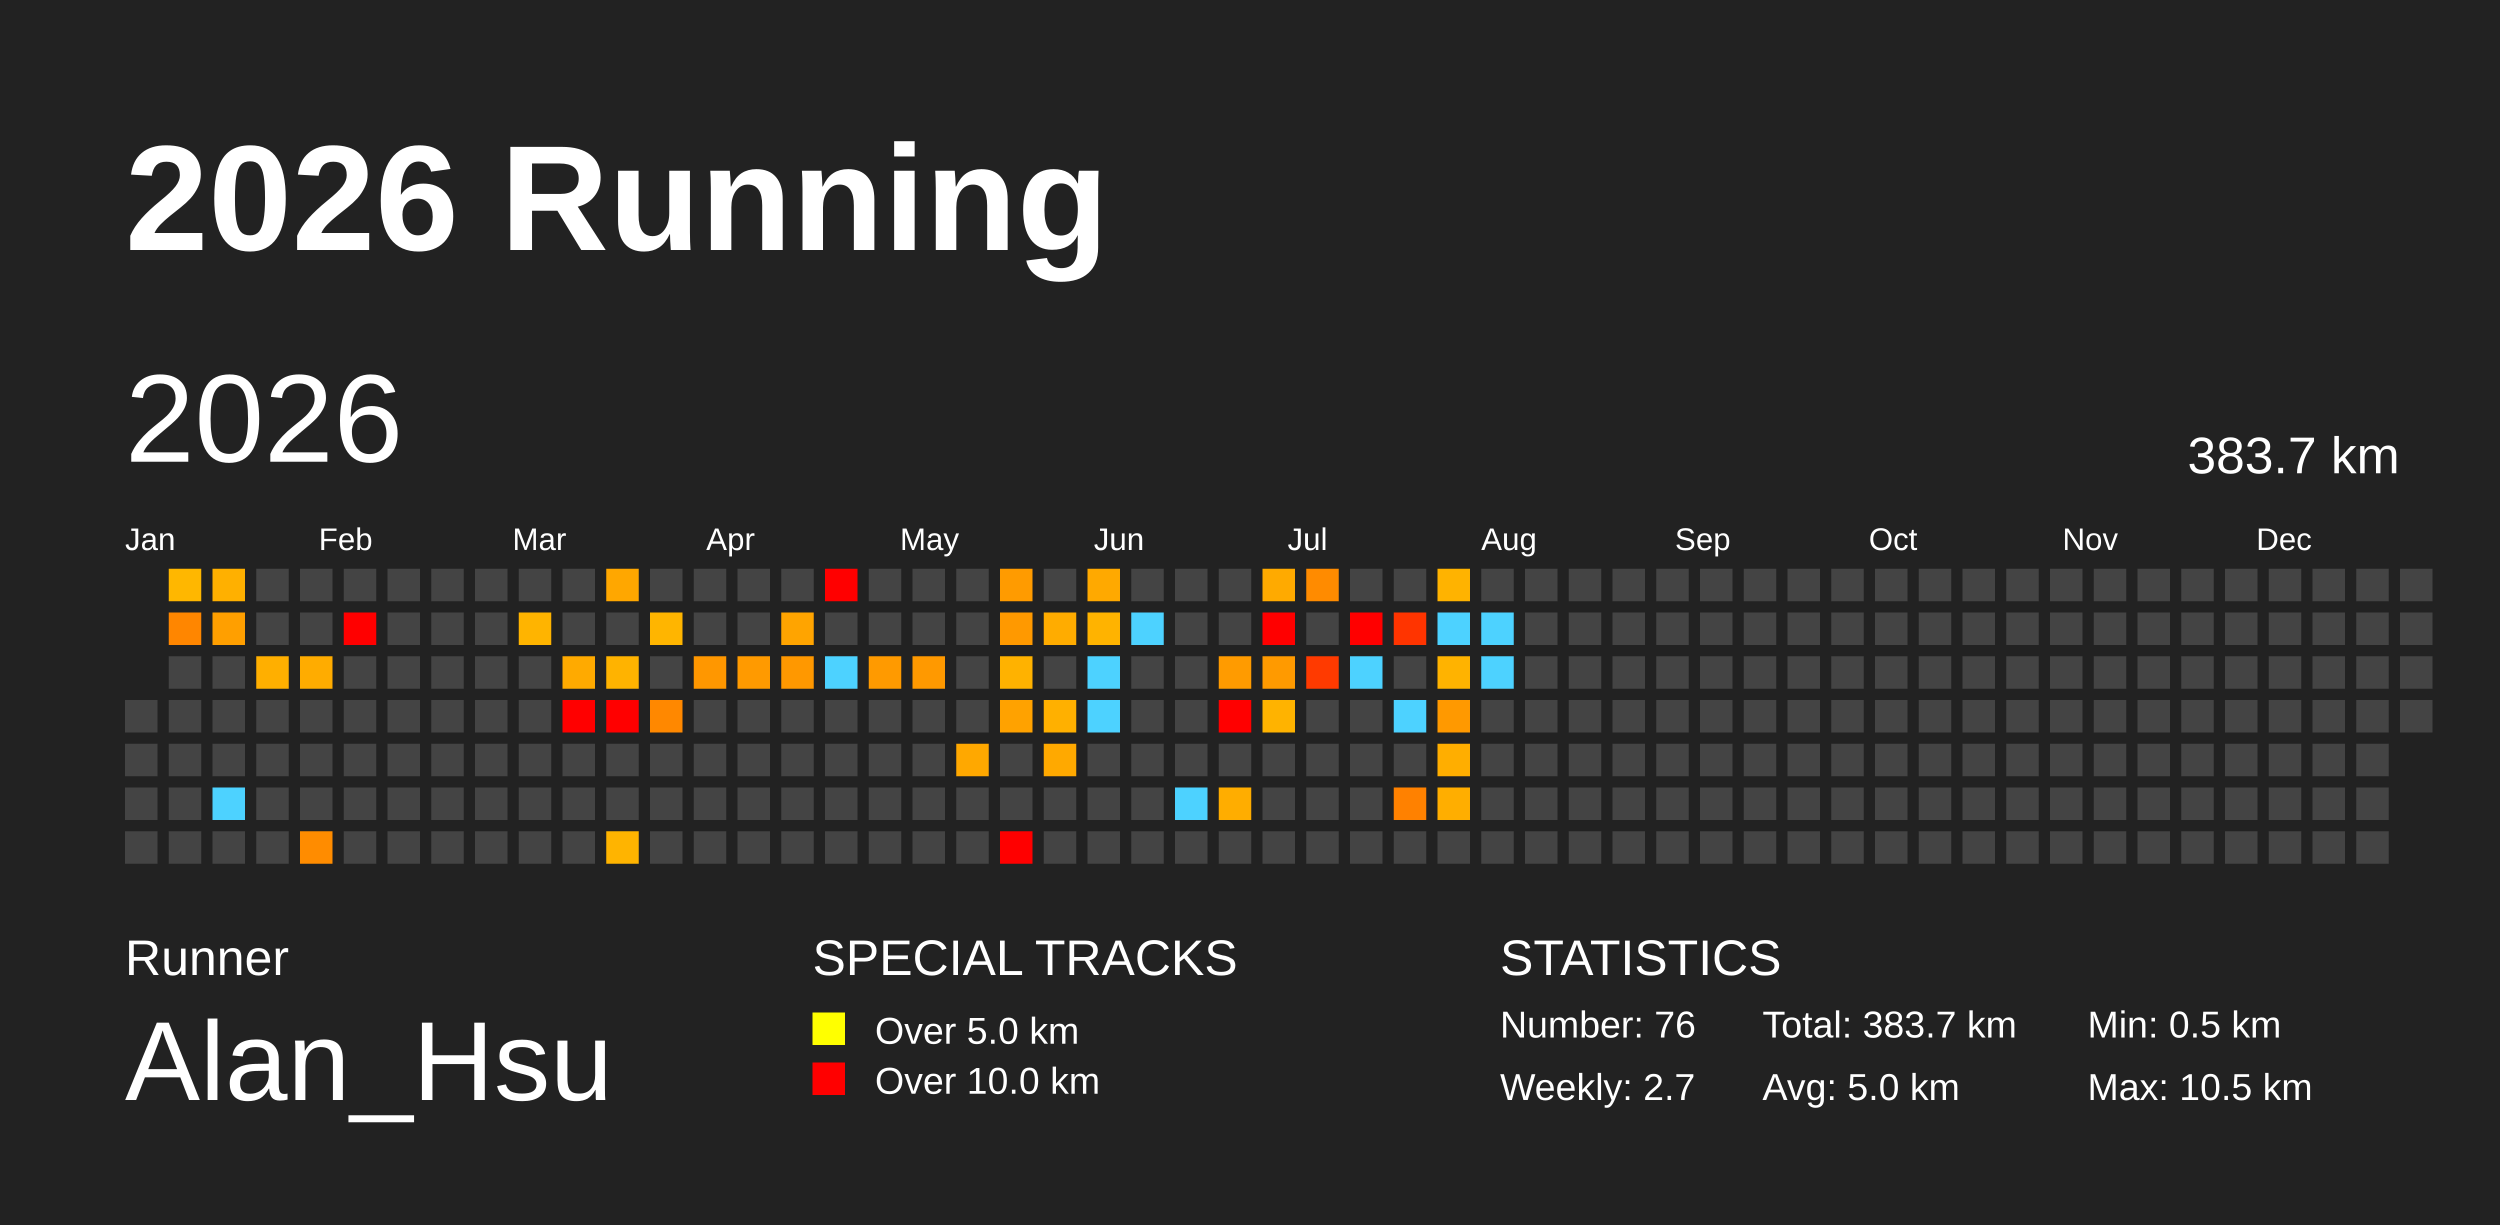
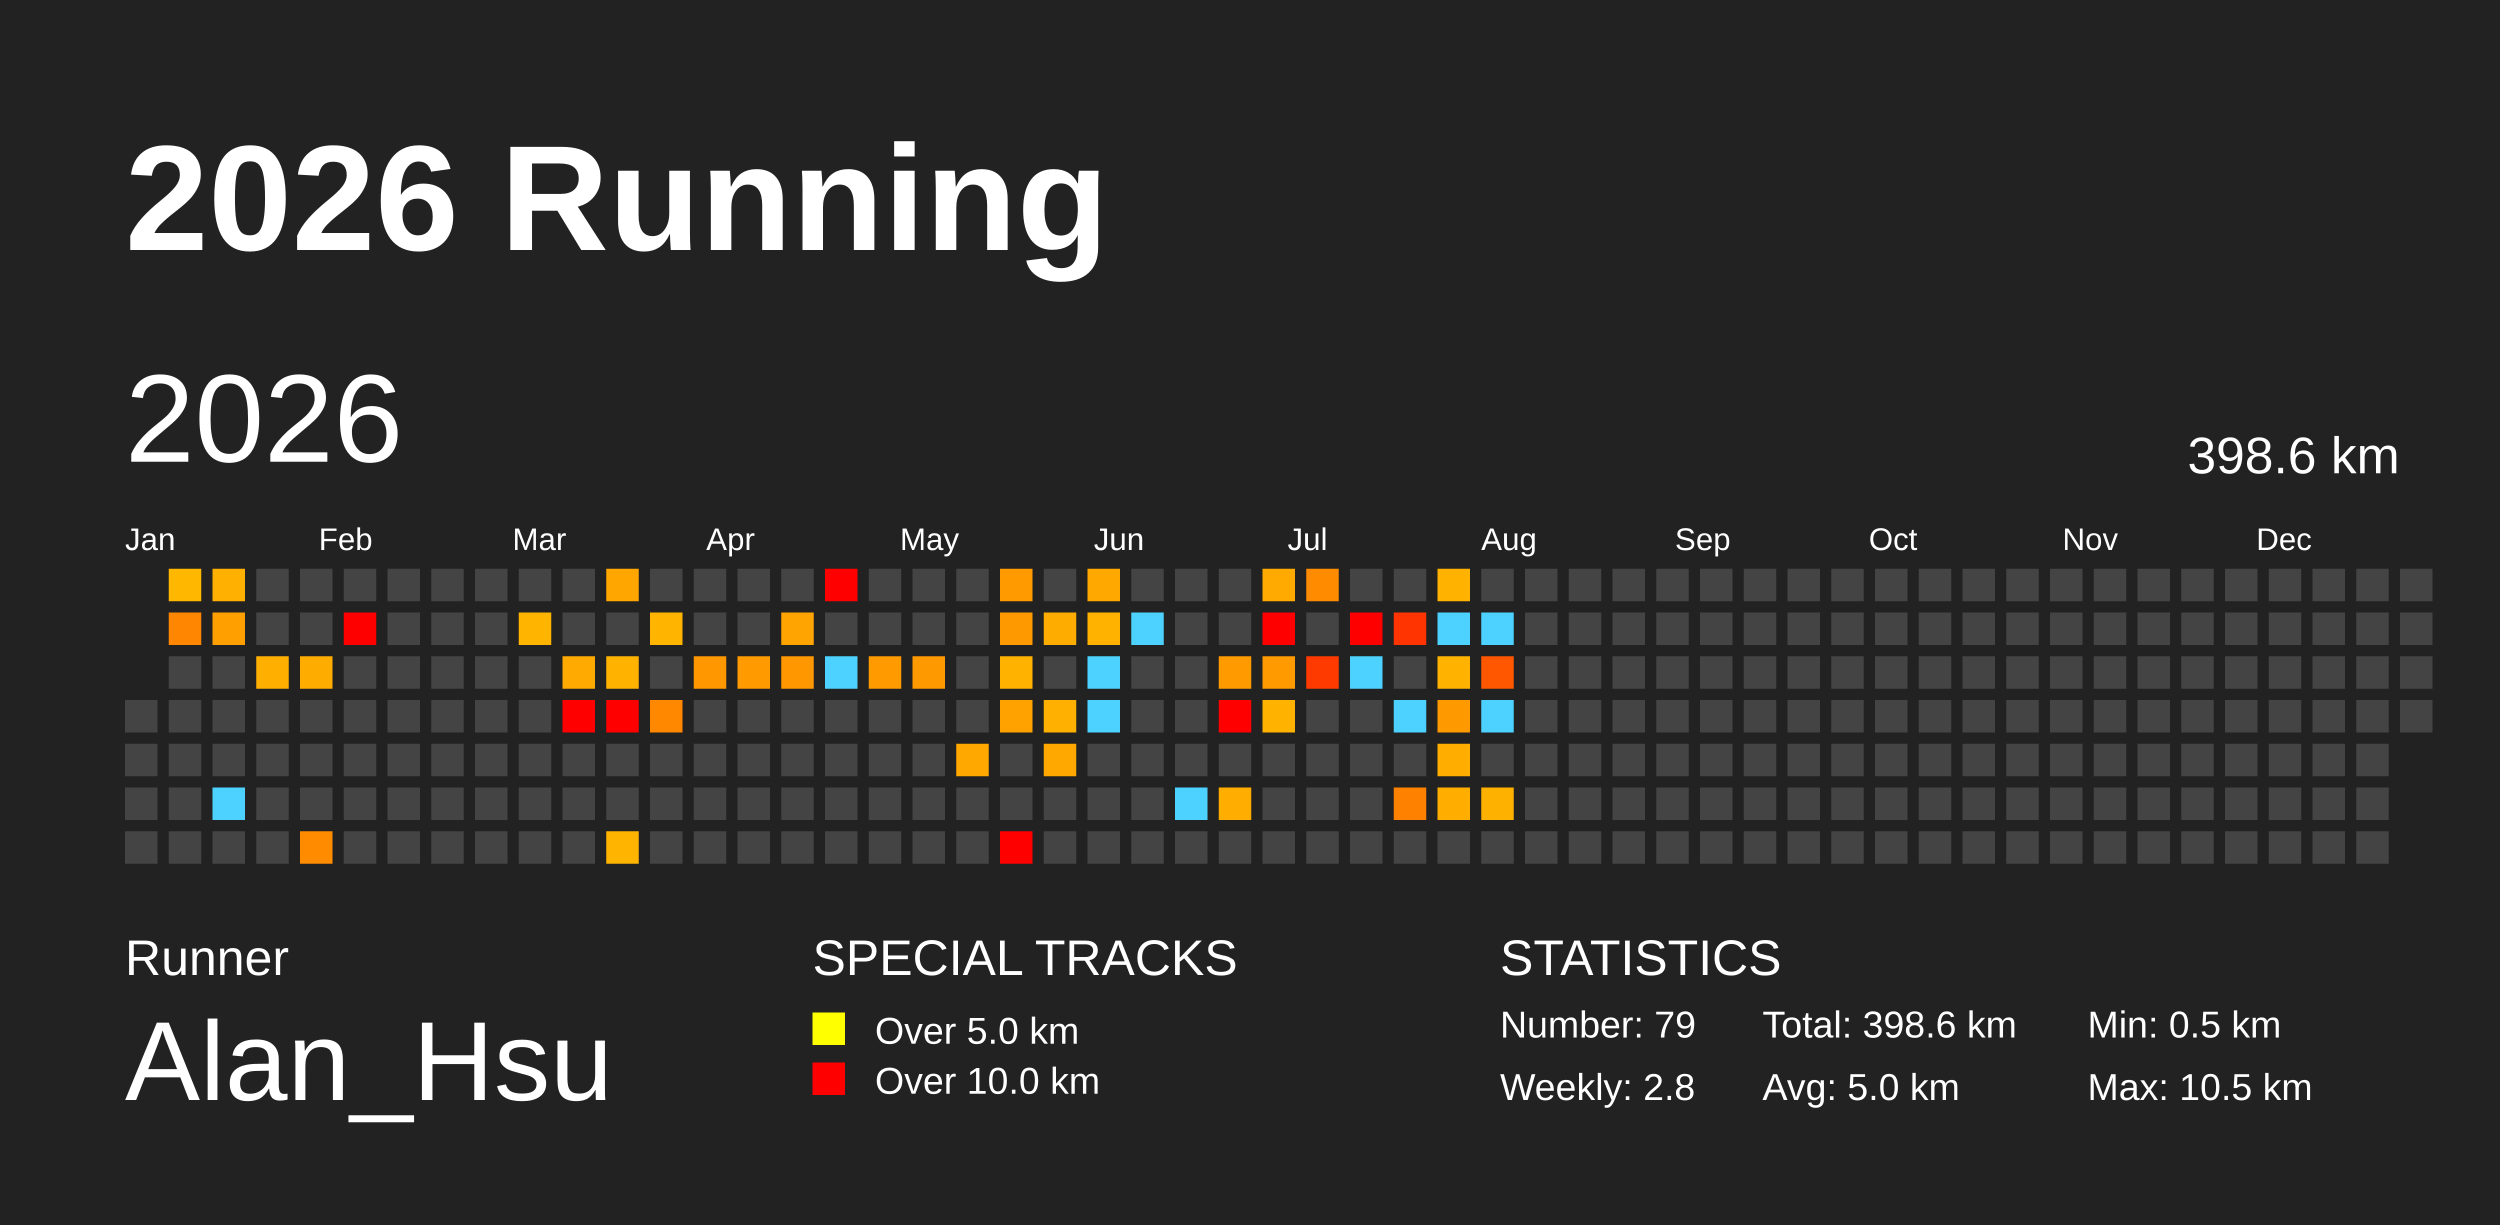
<svg xmlns="http://www.w3.org/2000/svg" baseProfile="full" height="98mm" version="1.1" viewBox="0,0,200,98" width="200mm">
  <defs />
  <rect fill="#222222" height="98" width="200" x="0" y="0" />
  <text fill="#FFFFFF" style="font-size:12px; font-family:Arial; font-weight:bold;" x="10" y="20">2026 Running</text>
  <text fill="#FFFFFF" style="font-size:4px; font-family:Arial" x="10" y="78">Runner</text>
  <text fill="#FFFFFF" style="font-size:9px; font-family:Arial" x="10" y="88">Alan_Hsu</text>
  <text fill="#FFFFFF" style="font-size:4px; font-family:Arial" x="65" y="78">SPECIAL TRACKS</text>
  <rect fill="yellow" height="2.6" width="2.6" x="65" y="81" />
  <text fill="#FFFFFF" style="font-size:3px; font-family:Arial" x="70" y="83.5">Over 5.0 km</text>
  <rect fill="red" height="2.6" width="2.6" x="65" y="85" />
  <text fill="#FFFFFF" style="font-size:3px; font-family:Arial" x="70" y="87.5">Over 10.0 km</text>
  <text fill="#FFFFFF" style="font-size:4px; font-family:Arial" x="120" y="78">STATISTICS</text>
-   <text fill="#FFFFFF" style="font-size:3px; font-family:Arial" x="120" y="83">Number: 76</text>
-   <text fill="#FFFFFF" style="font-size:3px; font-family:Arial" x="120" y="88">Weekly: 2.7</text>
-   <text fill="#FFFFFF" style="font-size:3px; font-family:Arial" x="141" y="83">Total: 383.7 km</text>
+   <text fill="#FFFFFF" style="font-size:3px; font-family:Arial" x="120" y="83">Number: 79</text>
+   <text fill="#FFFFFF" style="font-size:3px; font-family:Arial" x="120" y="88">Weekly: 2.8</text>
+   <text fill="#FFFFFF" style="font-size:3px; font-family:Arial" x="141" y="83">Total: 398.6 km</text>
  <text fill="#FFFFFF" style="font-size:3px; font-family:Arial" x="141" y="88">Avg: 5.0 km</text>
  <text fill="#FFFFFF" style="font-size:3px; font-family:Arial" x="167" y="83">Min: 0.5 km</text>
  <text fill="#FFFFFF" style="font-size:3px; font-family:Arial" x="167" y="88">Max: 10.5 km</text>
  <text dominant-baseline="hanging" fill="#FFFFFF" style="font-size:10.0px; font-family:Arial;" x="10" y="30">2026</text>
-   <text dominant-baseline="hanging" fill="#FFFFFF" style="font-size:4.125px; font-family:Arial;" x="175" y="35">383.7 km</text>
+   <text dominant-baseline="hanging" fill="#FFFFFF" style="font-size:4.125px; font-family:Arial;" x="175" y="35">398.6 km</text>
  <text fill="#FFFFFF" style="font-size:2.5px; font-family:Arial" x="10.0" y="44">Jan</text>
  <text fill="#FFFFFF" style="font-size:2.5px; font-family:Arial" x="25.5" y="44">Feb</text>
  <text fill="#FFFFFF" style="font-size:2.5px; font-family:Arial" x="41.0" y="44">Mar</text>
  <text fill="#FFFFFF" style="font-size:2.5px; font-family:Arial" x="56.5" y="44">Apr</text>
  <text fill="#FFFFFF" style="font-size:2.5px; font-family:Arial" x="72.0" y="44">May</text>
  <text fill="#FFFFFF" style="font-size:2.5px; font-family:Arial" x="87.5" y="44">Jun</text>
  <text fill="#FFFFFF" style="font-size:2.5px; font-family:Arial" x="103.0" y="44">Jul</text>
  <text fill="#FFFFFF" style="font-size:2.5px; font-family:Arial" x="118.5" y="44">Aug</text>
  <text fill="#FFFFFF" style="font-size:2.5px; font-family:Arial" x="134.0" y="44">Sep</text>
  <text fill="#FFFFFF" style="font-size:2.5px; font-family:Arial" x="149.5" y="44">Oct</text>
  <text fill="#FFFFFF" style="font-size:2.5px; font-family:Arial" x="165.0" y="44">Nov</text>
  <text fill="#FFFFFF" style="font-size:2.5px; font-family:Arial" x="180.5" y="44">Dec</text>
  <rect fill="#444444" height="2.6" width="2.6" x="10.0" y="56.0" />
  <rect fill="#444444" height="2.6" width="2.6" x="10.0" y="59.5" />
  <rect fill="#444444" height="2.6" width="2.6" x="10.0" y="63.0" />
  <rect fill="#444444" height="2.6" width="2.6" x="10.0" y="66.5" />
  <rect fill="#ffb700" height="2.6" width="2.6" x="13.5" y="45.5" />
  <rect fill="#ff8600" height="2.6" width="2.6" x="13.5" y="49.0" />
  <rect fill="#444444" height="2.6" width="2.6" x="13.5" y="52.5" />
  <rect fill="#444444" height="2.6" width="2.6" x="13.5" y="56.0" />
  <rect fill="#444444" height="2.6" width="2.6" x="13.5" y="59.5" />
  <rect fill="#444444" height="2.6" width="2.6" x="13.5" y="63.0" />
  <rect fill="#444444" height="2.6" width="2.6" x="13.5" y="66.5" />
  <rect fill="#ffb000" height="2.6" width="2.6" x="17.0" y="45.5" />
  <rect fill="#ff9f00" height="2.6" width="2.6" x="17.0" y="49.0" />
  <rect fill="#444444" height="2.6" width="2.6" x="17.0" y="52.5" />
  <rect fill="#444444" height="2.6" width="2.6" x="17.0" y="56.0" />
  <rect fill="#444444" height="2.6" width="2.6" x="17.0" y="59.5" />
  <rect fill="#4dd2ff" height="2.6" width="2.6" x="17.0" y="63.0" />
  <rect fill="#444444" height="2.6" width="2.6" x="17.0" y="66.5" />
  <rect fill="#444444" height="2.6" width="2.6" x="20.5" y="45.5" />
  <rect fill="#444444" height="2.6" width="2.6" x="20.5" y="49.0" />
  <rect fill="#ffaf00" height="2.6" width="2.6" x="20.5" y="52.5" />
  <rect fill="#444444" height="2.6" width="2.6" x="20.5" y="56.0" />
  <rect fill="#444444" height="2.6" width="2.6" x="20.5" y="59.5" />
  <rect fill="#444444" height="2.6" width="2.6" x="20.5" y="63.0" />
  <rect fill="#444444" height="2.6" width="2.6" x="20.5" y="66.5" />
  <rect fill="#444444" height="2.6" width="2.6" x="24.0" y="45.5" />
  <rect fill="#444444" height="2.6" width="2.6" x="24.0" y="49.0" />
  <rect fill="#ffac00" height="2.6" width="2.6" x="24.0" y="52.5" />
  <rect fill="#444444" height="2.6" width="2.6" x="24.0" y="56.0" />
  <rect fill="#444444" height="2.6" width="2.6" x="24.0" y="59.5" />
  <rect fill="#444444" height="2.6" width="2.6" x="24.0" y="63.0" />
  <rect fill="#ff8c00" height="2.6" width="2.6" x="24.0" y="66.5" />
  <rect fill="#444444" height="2.6" width="2.6" x="27.5" y="45.5" />
  <rect fill="red" height="2.6" width="2.6" x="27.5" y="49.0" />
  <rect fill="#444444" height="2.6" width="2.6" x="27.5" y="52.5" />
  <rect fill="#444444" height="2.6" width="2.6" x="27.5" y="56.0" />
  <rect fill="#444444" height="2.6" width="2.6" x="27.5" y="59.5" />
  <rect fill="#444444" height="2.6" width="2.6" x="27.5" y="63.0" />
  <rect fill="#444444" height="2.6" width="2.6" x="27.5" y="66.5" />
  <rect fill="#444444" height="2.6" width="2.6" x="31.0" y="45.5" />
  <rect fill="#444444" height="2.6" width="2.6" x="31.0" y="49.0" />
  <rect fill="#444444" height="2.6" width="2.6" x="31.0" y="52.5" />
  <rect fill="#444444" height="2.6" width="2.6" x="31.0" y="56.0" />
  <rect fill="#444444" height="2.6" width="2.6" x="31.0" y="59.5" />
  <rect fill="#444444" height="2.6" width="2.6" x="31.0" y="63.0" />
  <rect fill="#444444" height="2.6" width="2.6" x="31.0" y="66.5" />
  <rect fill="#444444" height="2.6" width="2.6" x="34.5" y="45.5" />
  <rect fill="#444444" height="2.6" width="2.6" x="34.5" y="49.0" />
  <rect fill="#444444" height="2.6" width="2.6" x="34.5" y="52.5" />
  <rect fill="#444444" height="2.6" width="2.6" x="34.5" y="56.0" />
  <rect fill="#444444" height="2.6" width="2.6" x="34.5" y="59.5" />
  <rect fill="#444444" height="2.6" width="2.6" x="34.5" y="63.0" />
  <rect fill="#444444" height="2.6" width="2.6" x="34.5" y="66.5" />
  <rect fill="#444444" height="2.6" width="2.6" x="38.0" y="45.5" />
  <rect fill="#444444" height="2.6" width="2.6" x="38.0" y="49.0" />
  <rect fill="#444444" height="2.6" width="2.6" x="38.0" y="52.5" />
  <rect fill="#444444" height="2.6" width="2.6" x="38.0" y="56.0" />
  <rect fill="#444444" height="2.6" width="2.6" x="38.0" y="59.5" />
  <rect fill="#444444" height="2.6" width="2.6" x="38.0" y="63.0" />
  <rect fill="#444444" height="2.6" width="2.6" x="38.0" y="66.5" />
  <rect fill="#444444" height="2.6" width="2.6" x="41.5" y="45.5" />
  <rect fill="#ffb400" height="2.6" width="2.6" x="41.5" y="49.0" />
  <rect fill="#444444" height="2.6" width="2.6" x="41.5" y="52.5" />
  <rect fill="#444444" height="2.6" width="2.6" x="41.5" y="56.0" />
  <rect fill="#444444" height="2.6" width="2.6" x="41.5" y="59.5" />
  <rect fill="#444444" height="2.6" width="2.6" x="41.5" y="63.0" />
  <rect fill="#444444" height="2.6" width="2.6" x="41.5" y="66.5" />
  <rect fill="#444444" height="2.6" width="2.6" x="45.0" y="45.5" />
  <rect fill="#444444" height="2.6" width="2.6" x="45.0" y="49.0" />
  <rect fill="#ffaa00" height="2.6" width="2.6" x="45.0" y="52.5" />
  <rect fill="red" height="2.6" width="2.6" x="45.0" y="56.0" />
  <rect fill="#444444" height="2.6" width="2.6" x="45.0" y="59.5" />
  <rect fill="#444444" height="2.6" width="2.6" x="45.0" y="63.0" />
  <rect fill="#444444" height="2.6" width="2.6" x="45.0" y="66.5" />
  <rect fill="#ffa700" height="2.6" width="2.6" x="48.5" y="45.5" />
  <rect fill="#444444" height="2.6" width="2.6" x="48.5" y="49.0" />
  <rect fill="#ffb300" height="2.6" width="2.6" x="48.5" y="52.5" />
  <rect fill="red" height="2.6" width="2.6" x="48.5" y="56.0" />
  <rect fill="#444444" height="2.6" width="2.6" x="48.5" y="59.5" />
  <rect fill="#444444" height="2.6" width="2.6" x="48.5" y="63.0" />
  <rect fill="#ffb400" height="2.6" width="2.6" x="48.5" y="66.5" />
  <rect fill="#444444" height="2.6" width="2.6" x="52.0" y="45.5" />
  <rect fill="#ffb500" height="2.6" width="2.6" x="52.0" y="49.0" />
  <rect fill="#444444" height="2.6" width="2.6" x="52.0" y="52.5" />
  <rect fill="#ff8800" height="2.6" width="2.6" x="52.0" y="56.0" />
  <rect fill="#444444" height="2.6" width="2.6" x="52.0" y="59.5" />
  <rect fill="#444444" height="2.6" width="2.6" x="52.0" y="63.0" />
  <rect fill="#444444" height="2.6" width="2.6" x="52.0" y="66.5" />
  <rect fill="#444444" height="2.6" width="2.6" x="55.5" y="45.5" />
  <rect fill="#444444" height="2.6" width="2.6" x="55.5" y="49.0" />
  <rect fill="#ff9700" height="2.6" width="2.6" x="55.5" y="52.5" />
  <rect fill="#444444" height="2.6" width="2.6" x="55.5" y="56.0" />
  <rect fill="#444444" height="2.6" width="2.6" x="55.5" y="59.5" />
  <rect fill="#444444" height="2.6" width="2.6" x="55.5" y="63.0" />
  <rect fill="#444444" height="2.6" width="2.6" x="55.5" y="66.5" />
  <rect fill="#444444" height="2.6" width="2.6" x="59.0" y="45.5" />
  <rect fill="#444444" height="2.6" width="2.6" x="59.0" y="49.0" />
  <rect fill="#ff9a00" height="2.6" width="2.6" x="59.0" y="52.5" />
  <rect fill="#444444" height="2.6" width="2.6" x="59.0" y="56.0" />
  <rect fill="#444444" height="2.6" width="2.6" x="59.0" y="59.5" />
  <rect fill="#444444" height="2.6" width="2.6" x="59.0" y="63.0" />
  <rect fill="#444444" height="2.6" width="2.6" x="59.0" y="66.5" />
  <rect fill="#444444" height="2.6" width="2.6" x="62.5" y="45.5" />
  <rect fill="#ffa400" height="2.6" width="2.6" x="62.5" y="49.0" />
  <rect fill="#ff9800" height="2.6" width="2.6" x="62.5" y="52.5" />
  <rect fill="#444444" height="2.6" width="2.6" x="62.5" y="56.0" />
  <rect fill="#444444" height="2.6" width="2.6" x="62.5" y="59.5" />
  <rect fill="#444444" height="2.6" width="2.6" x="62.5" y="63.0" />
  <rect fill="#444444" height="2.6" width="2.6" x="62.5" y="66.5" />
  <rect fill="red" height="2.6" width="2.6" x="66.0" y="45.5" />
  <rect fill="#444444" height="2.6" width="2.6" x="66.0" y="49.0" />
  <rect fill="#4dd2ff" height="2.6" width="2.6" x="66.0" y="52.5" />
  <rect fill="#444444" height="2.6" width="2.6" x="66.0" y="56.0" />
  <rect fill="#444444" height="2.6" width="2.6" x="66.0" y="59.5" />
  <rect fill="#444444" height="2.6" width="2.6" x="66.0" y="63.0" />
  <rect fill="#444444" height="2.6" width="2.6" x="66.0" y="66.5" />
  <rect fill="#444444" height="2.6" width="2.6" x="69.5" y="45.5" />
  <rect fill="#444444" height="2.6" width="2.6" x="69.5" y="49.0" />
  <rect fill="#ff9a00" height="2.6" width="2.6" x="69.5" y="52.5" />
  <rect fill="#444444" height="2.6" width="2.6" x="69.5" y="56.0" />
  <rect fill="#444444" height="2.6" width="2.6" x="69.5" y="59.5" />
  <rect fill="#444444" height="2.6" width="2.6" x="69.5" y="63.0" />
  <rect fill="#444444" height="2.6" width="2.6" x="69.5" y="66.5" />
  <rect fill="#444444" height="2.6" width="2.6" x="73.0" y="45.5" />
  <rect fill="#444444" height="2.6" width="2.6" x="73.0" y="49.0" />
  <rect fill="#ff9900" height="2.6" width="2.6" x="73.0" y="52.5" />
  <rect fill="#444444" height="2.6" width="2.6" x="73.0" y="56.0" />
  <rect fill="#444444" height="2.6" width="2.6" x="73.0" y="59.5" />
  <rect fill="#444444" height="2.6" width="2.6" x="73.0" y="63.0" />
  <rect fill="#444444" height="2.6" width="2.6" x="73.0" y="66.5" />
  <rect fill="#444444" height="2.6" width="2.6" x="76.5" y="45.5" />
  <rect fill="#444444" height="2.6" width="2.6" x="76.5" y="49.0" />
  <rect fill="#444444" height="2.6" width="2.6" x="76.5" y="52.5" />
  <rect fill="#444444" height="2.6" width="2.6" x="76.5" y="56.0" />
  <rect fill="#ffa800" height="2.6" width="2.6" x="76.5" y="59.5" />
  <rect fill="#444444" height="2.6" width="2.6" x="76.5" y="63.0" />
  <rect fill="#444444" height="2.6" width="2.6" x="76.5" y="66.5" />
  <rect fill="#ff9b00" height="2.6" width="2.6" x="80.0" y="45.5" />
  <rect fill="#ff9900" height="2.6" width="2.6" x="80.0" y="49.0" />
  <rect fill="#ffb200" height="2.6" width="2.6" x="80.0" y="52.5" />
  <rect fill="#ffa200" height="2.6" width="2.6" x="80.0" y="56.0" />
  <rect fill="#444444" height="2.6" width="2.6" x="80.0" y="59.5" />
  <rect fill="#444444" height="2.6" width="2.6" x="80.0" y="63.0" />
  <rect fill="red" height="2.6" width="2.6" x="80.0" y="66.5" />
  <rect fill="#444444" height="2.6" width="2.6" x="83.5" y="45.5" />
  <rect fill="#ffac00" height="2.6" width="2.6" x="83.5" y="49.0" />
  <rect fill="#444444" height="2.6" width="2.6" x="83.5" y="52.5" />
  <rect fill="#ffb000" height="2.6" width="2.6" x="83.5" y="56.0" />
  <rect fill="#ffa900" height="2.6" width="2.6" x="83.5" y="59.5" />
  <rect fill="#444444" height="2.6" width="2.6" x="83.5" y="63.0" />
  <rect fill="#444444" height="2.6" width="2.6" x="83.5" y="66.5" />
  <rect fill="#ffa900" height="2.6" width="2.6" x="87.0" y="45.5" />
  <rect fill="#ffb300" height="2.6" width="2.6" x="87.0" y="49.0" />
  <rect fill="#4dd2ff" height="2.6" width="2.6" x="87.0" y="52.5" />
  <rect fill="#4dd2ff" height="2.6" width="2.6" x="87.0" y="56.0" />
  <rect fill="#444444" height="2.6" width="2.6" x="87.0" y="59.5" />
  <rect fill="#444444" height="2.6" width="2.6" x="87.0" y="63.0" />
  <rect fill="#444444" height="2.6" width="2.6" x="87.0" y="66.5" />
  <rect fill="#444444" height="2.6" width="2.6" x="90.5" y="45.5" />
  <rect fill="#4dd2ff" height="2.6" width="2.6" x="90.5" y="49.0" />
  <rect fill="#444444" height="2.6" width="2.6" x="90.5" y="52.5" />
  <rect fill="#444444" height="2.6" width="2.6" x="90.5" y="56.0" />
  <rect fill="#444444" height="2.6" width="2.6" x="90.5" y="59.5" />
  <rect fill="#444444" height="2.6" width="2.6" x="90.5" y="63.0" />
  <rect fill="#444444" height="2.6" width="2.6" x="90.5" y="66.5" />
  <rect fill="#444444" height="2.6" width="2.6" x="94.0" y="45.5" />
  <rect fill="#444444" height="2.6" width="2.6" x="94.0" y="49.0" />
  <rect fill="#444444" height="2.6" width="2.6" x="94.0" y="52.5" />
  <rect fill="#444444" height="2.6" width="2.6" x="94.0" y="56.0" />
  <rect fill="#444444" height="2.6" width="2.6" x="94.0" y="59.5" />
  <rect fill="#4dd2ff" height="2.6" width="2.6" x="94.0" y="63.0" />
  <rect fill="#444444" height="2.6" width="2.6" x="94.0" y="66.5" />
  <rect fill="#444444" height="2.6" width="2.6" x="97.5" y="45.5" />
  <rect fill="#444444" height="2.6" width="2.6" x="97.5" y="49.0" />
  <rect fill="#ff9b00" height="2.6" width="2.6" x="97.5" y="52.5" />
  <rect fill="red" height="2.6" width="2.6" x="97.5" y="56.0" />
  <rect fill="#444444" height="2.6" width="2.6" x="97.5" y="59.5" />
  <rect fill="#ffad00" height="2.6" width="2.6" x="97.5" y="63.0" />
  <rect fill="#444444" height="2.6" width="2.6" x="97.5" y="66.5" />
  <rect fill="#ffaa00" height="2.6" width="2.6" x="101.0" y="45.5" />
  <rect fill="red" height="2.6" width="2.6" x="101.0" y="49.0" />
  <rect fill="#ff9a00" height="2.6" width="2.6" x="101.0" y="52.5" />
  <rect fill="#ffb300" height="2.6" width="2.6" x="101.0" y="56.0" />
  <rect fill="#444444" height="2.6" width="2.6" x="101.0" y="59.5" />
  <rect fill="#444444" height="2.6" width="2.6" x="101.0" y="63.0" />
  <rect fill="#444444" height="2.6" width="2.6" x="101.0" y="66.5" />
  <rect fill="#ff8b00" height="2.6" width="2.6" x="104.5" y="45.5" />
  <rect fill="#444444" height="2.6" width="2.6" x="104.5" y="49.0" />
  <rect fill="#ff3a00" height="2.6" width="2.6" x="104.5" y="52.5" />
  <rect fill="#444444" height="2.6" width="2.6" x="104.5" y="56.0" />
  <rect fill="#444444" height="2.6" width="2.6" x="104.5" y="59.5" />
  <rect fill="#444444" height="2.6" width="2.6" x="104.5" y="63.0" />
  <rect fill="#444444" height="2.6" width="2.6" x="104.5" y="66.5" />
  <rect fill="#444444" height="2.6" width="2.6" x="108.0" y="45.5" />
  <rect fill="red" height="2.6" width="2.6" x="108.0" y="49.0" />
  <rect fill="#4dd2ff" height="2.6" width="2.6" x="108.0" y="52.5" />
  <rect fill="#444444" height="2.6" width="2.6" x="108.0" y="56.0" />
  <rect fill="#444444" height="2.6" width="2.6" x="108.0" y="59.5" />
  <rect fill="#444444" height="2.6" width="2.6" x="108.0" y="63.0" />
  <rect fill="#444444" height="2.6" width="2.6" x="108.0" y="66.5" />
  <rect fill="#444444" height="2.6" width="2.6" x="111.5" y="45.5" />
  <rect fill="#ff3400" height="2.6" width="2.6" x="111.5" y="49.0" />
  <rect fill="#444444" height="2.6" width="2.6" x="111.5" y="52.5" />
  <rect fill="#4dd2ff" height="2.6" width="2.6" x="111.5" y="56.0" />
  <rect fill="#444444" height="2.6" width="2.6" x="111.5" y="59.5" />
  <rect fill="#ff8100" height="2.6" width="2.6" x="111.5" y="63.0" />
  <rect fill="#444444" height="2.6" width="2.6" x="111.5" y="66.5" />
  <rect fill="#ffb300" height="2.6" width="2.6" x="115.0" y="45.5" />
  <rect fill="#4dd2ff" height="2.6" width="2.6" x="115.0" y="49.0" />
  <rect fill="#ffb300" height="2.6" width="2.6" x="115.0" y="52.5" />
  <rect fill="#ff9900" height="2.6" width="2.6" x="115.0" y="56.0" />
  <rect fill="#ffae00" height="2.6" width="2.6" x="115.0" y="59.5" />
  <rect fill="#ffae00" height="2.6" width="2.6" x="115.0" y="63.0" />
  <rect fill="#444444" height="2.6" width="2.6" x="115.0" y="66.5" />
  <rect fill="#444444" height="2.6" width="2.6" x="118.5" y="45.5" />
  <rect fill="#4dd2ff" height="2.6" width="2.6" x="118.5" y="49.0" />
-   <rect fill="#4dd2ff" height="2.6" width="2.6" x="118.5" y="52.5" />
-   <rect fill="#444444" height="2.6" width="2.6" x="118.5" y="56.0" />
+   <rect fill="#ff5700" height="2.6" width="2.6" x="118.5" y="52.5" />
+   <rect fill="#4dd2ff" height="2.6" width="2.6" x="118.5" y="56.0" />
  <rect fill="#444444" height="2.6" width="2.6" x="118.5" y="59.5" />
-   <rect fill="#444444" height="2.6" width="2.6" x="118.5" y="63.0" />
+   <rect fill="#ffb100" height="2.6" width="2.6" x="118.5" y="63.0" />
  <rect fill="#444444" height="2.6" width="2.6" x="118.5" y="66.5" />
  <rect fill="#444444" height="2.6" width="2.6" x="122.0" y="45.5" />
  <rect fill="#444444" height="2.6" width="2.6" x="122.0" y="49.0" />
  <rect fill="#444444" height="2.6" width="2.6" x="122.0" y="52.5" />
  <rect fill="#444444" height="2.6" width="2.6" x="122.0" y="56.0" />
  <rect fill="#444444" height="2.6" width="2.6" x="122.0" y="59.5" />
  <rect fill="#444444" height="2.6" width="2.6" x="122.0" y="63.0" />
  <rect fill="#444444" height="2.6" width="2.6" x="122.0" y="66.5" />
  <rect fill="#444444" height="2.6" width="2.6" x="125.5" y="45.5" />
  <rect fill="#444444" height="2.6" width="2.6" x="125.5" y="49.0" />
  <rect fill="#444444" height="2.6" width="2.6" x="125.5" y="52.5" />
  <rect fill="#444444" height="2.6" width="2.6" x="125.5" y="56.0" />
  <rect fill="#444444" height="2.6" width="2.6" x="125.5" y="59.5" />
  <rect fill="#444444" height="2.6" width="2.6" x="125.5" y="63.0" />
  <rect fill="#444444" height="2.6" width="2.6" x="125.5" y="66.5" />
  <rect fill="#444444" height="2.6" width="2.6" x="129.0" y="45.5" />
  <rect fill="#444444" height="2.6" width="2.6" x="129.0" y="49.0" />
  <rect fill="#444444" height="2.6" width="2.6" x="129.0" y="52.5" />
  <rect fill="#444444" height="2.6" width="2.6" x="129.0" y="56.0" />
  <rect fill="#444444" height="2.6" width="2.6" x="129.0" y="59.5" />
  <rect fill="#444444" height="2.6" width="2.6" x="129.0" y="63.0" />
  <rect fill="#444444" height="2.6" width="2.6" x="129.0" y="66.5" />
  <rect fill="#444444" height="2.6" width="2.6" x="132.5" y="45.5" />
  <rect fill="#444444" height="2.6" width="2.6" x="132.5" y="49.0" />
  <rect fill="#444444" height="2.6" width="2.6" x="132.5" y="52.5" />
  <rect fill="#444444" height="2.6" width="2.6" x="132.5" y="56.0" />
  <rect fill="#444444" height="2.6" width="2.6" x="132.5" y="59.5" />
  <rect fill="#444444" height="2.6" width="2.6" x="132.5" y="63.0" />
  <rect fill="#444444" height="2.6" width="2.6" x="132.5" y="66.5" />
  <rect fill="#444444" height="2.6" width="2.6" x="136.0" y="45.5" />
  <rect fill="#444444" height="2.6" width="2.6" x="136.0" y="49.0" />
  <rect fill="#444444" height="2.6" width="2.6" x="136.0" y="52.5" />
  <rect fill="#444444" height="2.6" width="2.6" x="136.0" y="56.0" />
  <rect fill="#444444" height="2.6" width="2.6" x="136.0" y="59.5" />
  <rect fill="#444444" height="2.6" width="2.6" x="136.0" y="63.0" />
  <rect fill="#444444" height="2.6" width="2.6" x="136.0" y="66.5" />
  <rect fill="#444444" height="2.6" width="2.6" x="139.5" y="45.5" />
  <rect fill="#444444" height="2.6" width="2.6" x="139.5" y="49.0" />
  <rect fill="#444444" height="2.6" width="2.6" x="139.5" y="52.5" />
  <rect fill="#444444" height="2.6" width="2.6" x="139.5" y="56.0" />
  <rect fill="#444444" height="2.6" width="2.6" x="139.5" y="59.5" />
  <rect fill="#444444" height="2.6" width="2.6" x="139.5" y="63.0" />
  <rect fill="#444444" height="2.6" width="2.6" x="139.5" y="66.5" />
  <rect fill="#444444" height="2.6" width="2.6" x="143.0" y="45.5" />
  <rect fill="#444444" height="2.6" width="2.6" x="143.0" y="49.0" />
  <rect fill="#444444" height="2.6" width="2.6" x="143.0" y="52.5" />
  <rect fill="#444444" height="2.6" width="2.6" x="143.0" y="56.0" />
  <rect fill="#444444" height="2.6" width="2.6" x="143.0" y="59.5" />
  <rect fill="#444444" height="2.6" width="2.6" x="143.0" y="63.0" />
  <rect fill="#444444" height="2.6" width="2.6" x="143.0" y="66.5" />
  <rect fill="#444444" height="2.6" width="2.6" x="146.5" y="45.5" />
  <rect fill="#444444" height="2.6" width="2.6" x="146.5" y="49.0" />
  <rect fill="#444444" height="2.6" width="2.6" x="146.5" y="52.5" />
  <rect fill="#444444" height="2.6" width="2.6" x="146.5" y="56.0" />
  <rect fill="#444444" height="2.6" width="2.6" x="146.5" y="59.5" />
  <rect fill="#444444" height="2.6" width="2.6" x="146.5" y="63.0" />
  <rect fill="#444444" height="2.6" width="2.6" x="146.5" y="66.5" />
  <rect fill="#444444" height="2.6" width="2.6" x="150.0" y="45.5" />
  <rect fill="#444444" height="2.6" width="2.6" x="150.0" y="49.0" />
  <rect fill="#444444" height="2.6" width="2.6" x="150.0" y="52.5" />
  <rect fill="#444444" height="2.6" width="2.6" x="150.0" y="56.0" />
  <rect fill="#444444" height="2.6" width="2.6" x="150.0" y="59.5" />
  <rect fill="#444444" height="2.6" width="2.6" x="150.0" y="63.0" />
  <rect fill="#444444" height="2.6" width="2.6" x="150.0" y="66.5" />
  <rect fill="#444444" height="2.6" width="2.6" x="153.5" y="45.5" />
  <rect fill="#444444" height="2.6" width="2.6" x="153.5" y="49.0" />
  <rect fill="#444444" height="2.6" width="2.6" x="153.5" y="52.5" />
  <rect fill="#444444" height="2.6" width="2.6" x="153.5" y="56.0" />
  <rect fill="#444444" height="2.6" width="2.6" x="153.5" y="59.5" />
  <rect fill="#444444" height="2.6" width="2.6" x="153.5" y="63.0" />
  <rect fill="#444444" height="2.6" width="2.6" x="153.5" y="66.5" />
  <rect fill="#444444" height="2.6" width="2.6" x="157.0" y="45.5" />
  <rect fill="#444444" height="2.6" width="2.6" x="157.0" y="49.0" />
  <rect fill="#444444" height="2.6" width="2.6" x="157.0" y="52.5" />
  <rect fill="#444444" height="2.6" width="2.6" x="157.0" y="56.0" />
  <rect fill="#444444" height="2.6" width="2.6" x="157.0" y="59.5" />
  <rect fill="#444444" height="2.6" width="2.6" x="157.0" y="63.0" />
  <rect fill="#444444" height="2.6" width="2.6" x="157.0" y="66.5" />
  <rect fill="#444444" height="2.6" width="2.6" x="160.5" y="45.5" />
  <rect fill="#444444" height="2.6" width="2.6" x="160.5" y="49.0" />
  <rect fill="#444444" height="2.6" width="2.6" x="160.5" y="52.5" />
  <rect fill="#444444" height="2.6" width="2.6" x="160.5" y="56.0" />
  <rect fill="#444444" height="2.6" width="2.6" x="160.5" y="59.5" />
  <rect fill="#444444" height="2.6" width="2.6" x="160.5" y="63.0" />
  <rect fill="#444444" height="2.6" width="2.6" x="160.5" y="66.5" />
  <rect fill="#444444" height="2.6" width="2.6" x="164.0" y="45.5" />
  <rect fill="#444444" height="2.6" width="2.6" x="164.0" y="49.0" />
  <rect fill="#444444" height="2.6" width="2.6" x="164.0" y="52.5" />
  <rect fill="#444444" height="2.6" width="2.6" x="164.0" y="56.0" />
  <rect fill="#444444" height="2.6" width="2.6" x="164.0" y="59.5" />
  <rect fill="#444444" height="2.6" width="2.6" x="164.0" y="63.0" />
  <rect fill="#444444" height="2.6" width="2.6" x="164.0" y="66.5" />
  <rect fill="#444444" height="2.6" width="2.6" x="167.5" y="45.5" />
  <rect fill="#444444" height="2.6" width="2.6" x="167.5" y="49.0" />
  <rect fill="#444444" height="2.6" width="2.6" x="167.5" y="52.5" />
  <rect fill="#444444" height="2.6" width="2.6" x="167.5" y="56.0" />
  <rect fill="#444444" height="2.6" width="2.6" x="167.5" y="59.5" />
  <rect fill="#444444" height="2.6" width="2.6" x="167.5" y="63.0" />
  <rect fill="#444444" height="2.6" width="2.6" x="167.5" y="66.5" />
  <rect fill="#444444" height="2.6" width="2.6" x="171.0" y="45.5" />
  <rect fill="#444444" height="2.6" width="2.6" x="171.0" y="49.0" />
  <rect fill="#444444" height="2.6" width="2.6" x="171.0" y="52.5" />
  <rect fill="#444444" height="2.6" width="2.6" x="171.0" y="56.0" />
  <rect fill="#444444" height="2.6" width="2.6" x="171.0" y="59.5" />
  <rect fill="#444444" height="2.6" width="2.6" x="171.0" y="63.0" />
  <rect fill="#444444" height="2.6" width="2.6" x="171.0" y="66.5" />
  <rect fill="#444444" height="2.6" width="2.6" x="174.5" y="45.5" />
  <rect fill="#444444" height="2.6" width="2.6" x="174.5" y="49.0" />
  <rect fill="#444444" height="2.6" width="2.6" x="174.5" y="52.5" />
  <rect fill="#444444" height="2.6" width="2.6" x="174.5" y="56.0" />
  <rect fill="#444444" height="2.6" width="2.6" x="174.5" y="59.5" />
  <rect fill="#444444" height="2.6" width="2.6" x="174.5" y="63.0" />
  <rect fill="#444444" height="2.6" width="2.6" x="174.5" y="66.5" />
  <rect fill="#444444" height="2.6" width="2.6" x="178.0" y="45.5" />
  <rect fill="#444444" height="2.6" width="2.6" x="178.0" y="49.0" />
  <rect fill="#444444" height="2.6" width="2.6" x="178.0" y="52.5" />
  <rect fill="#444444" height="2.6" width="2.6" x="178.0" y="56.0" />
  <rect fill="#444444" height="2.6" width="2.6" x="178.0" y="59.5" />
  <rect fill="#444444" height="2.6" width="2.6" x="178.0" y="63.0" />
  <rect fill="#444444" height="2.6" width="2.6" x="178.0" y="66.5" />
  <rect fill="#444444" height="2.6" width="2.6" x="181.5" y="45.5" />
  <rect fill="#444444" height="2.6" width="2.6" x="181.5" y="49.0" />
  <rect fill="#444444" height="2.6" width="2.6" x="181.5" y="52.5" />
  <rect fill="#444444" height="2.6" width="2.6" x="181.5" y="56.0" />
  <rect fill="#444444" height="2.6" width="2.6" x="181.5" y="59.5" />
  <rect fill="#444444" height="2.6" width="2.6" x="181.5" y="63.0" />
  <rect fill="#444444" height="2.6" width="2.6" x="181.5" y="66.5" />
  <rect fill="#444444" height="2.6" width="2.6" x="185.0" y="45.5" />
  <rect fill="#444444" height="2.6" width="2.6" x="185.0" y="49.0" />
  <rect fill="#444444" height="2.6" width="2.6" x="185.0" y="52.5" />
  <rect fill="#444444" height="2.6" width="2.6" x="185.0" y="56.0" />
  <rect fill="#444444" height="2.6" width="2.6" x="185.0" y="59.5" />
  <rect fill="#444444" height="2.6" width="2.6" x="185.0" y="63.0" />
  <rect fill="#444444" height="2.6" width="2.6" x="185.0" y="66.5" />
  <rect fill="#444444" height="2.6" width="2.6" x="188.5" y="45.5" />
  <rect fill="#444444" height="2.6" width="2.6" x="188.5" y="49.0" />
  <rect fill="#444444" height="2.6" width="2.6" x="188.5" y="52.5" />
  <rect fill="#444444" height="2.6" width="2.6" x="188.5" y="56.0" />
  <rect fill="#444444" height="2.6" width="2.6" x="188.5" y="59.5" />
  <rect fill="#444444" height="2.6" width="2.6" x="188.5" y="63.0" />
  <rect fill="#444444" height="2.6" width="2.6" x="188.5" y="66.5" />
  <rect fill="#444444" height="2.6" width="2.6" x="192.0" y="45.5" />
  <rect fill="#444444" height="2.6" width="2.6" x="192.0" y="49.0" />
  <rect fill="#444444" height="2.6" width="2.6" x="192.0" y="52.5" />
  <rect fill="#444444" height="2.6" width="2.6" x="192.0" y="56.0" />
</svg>
